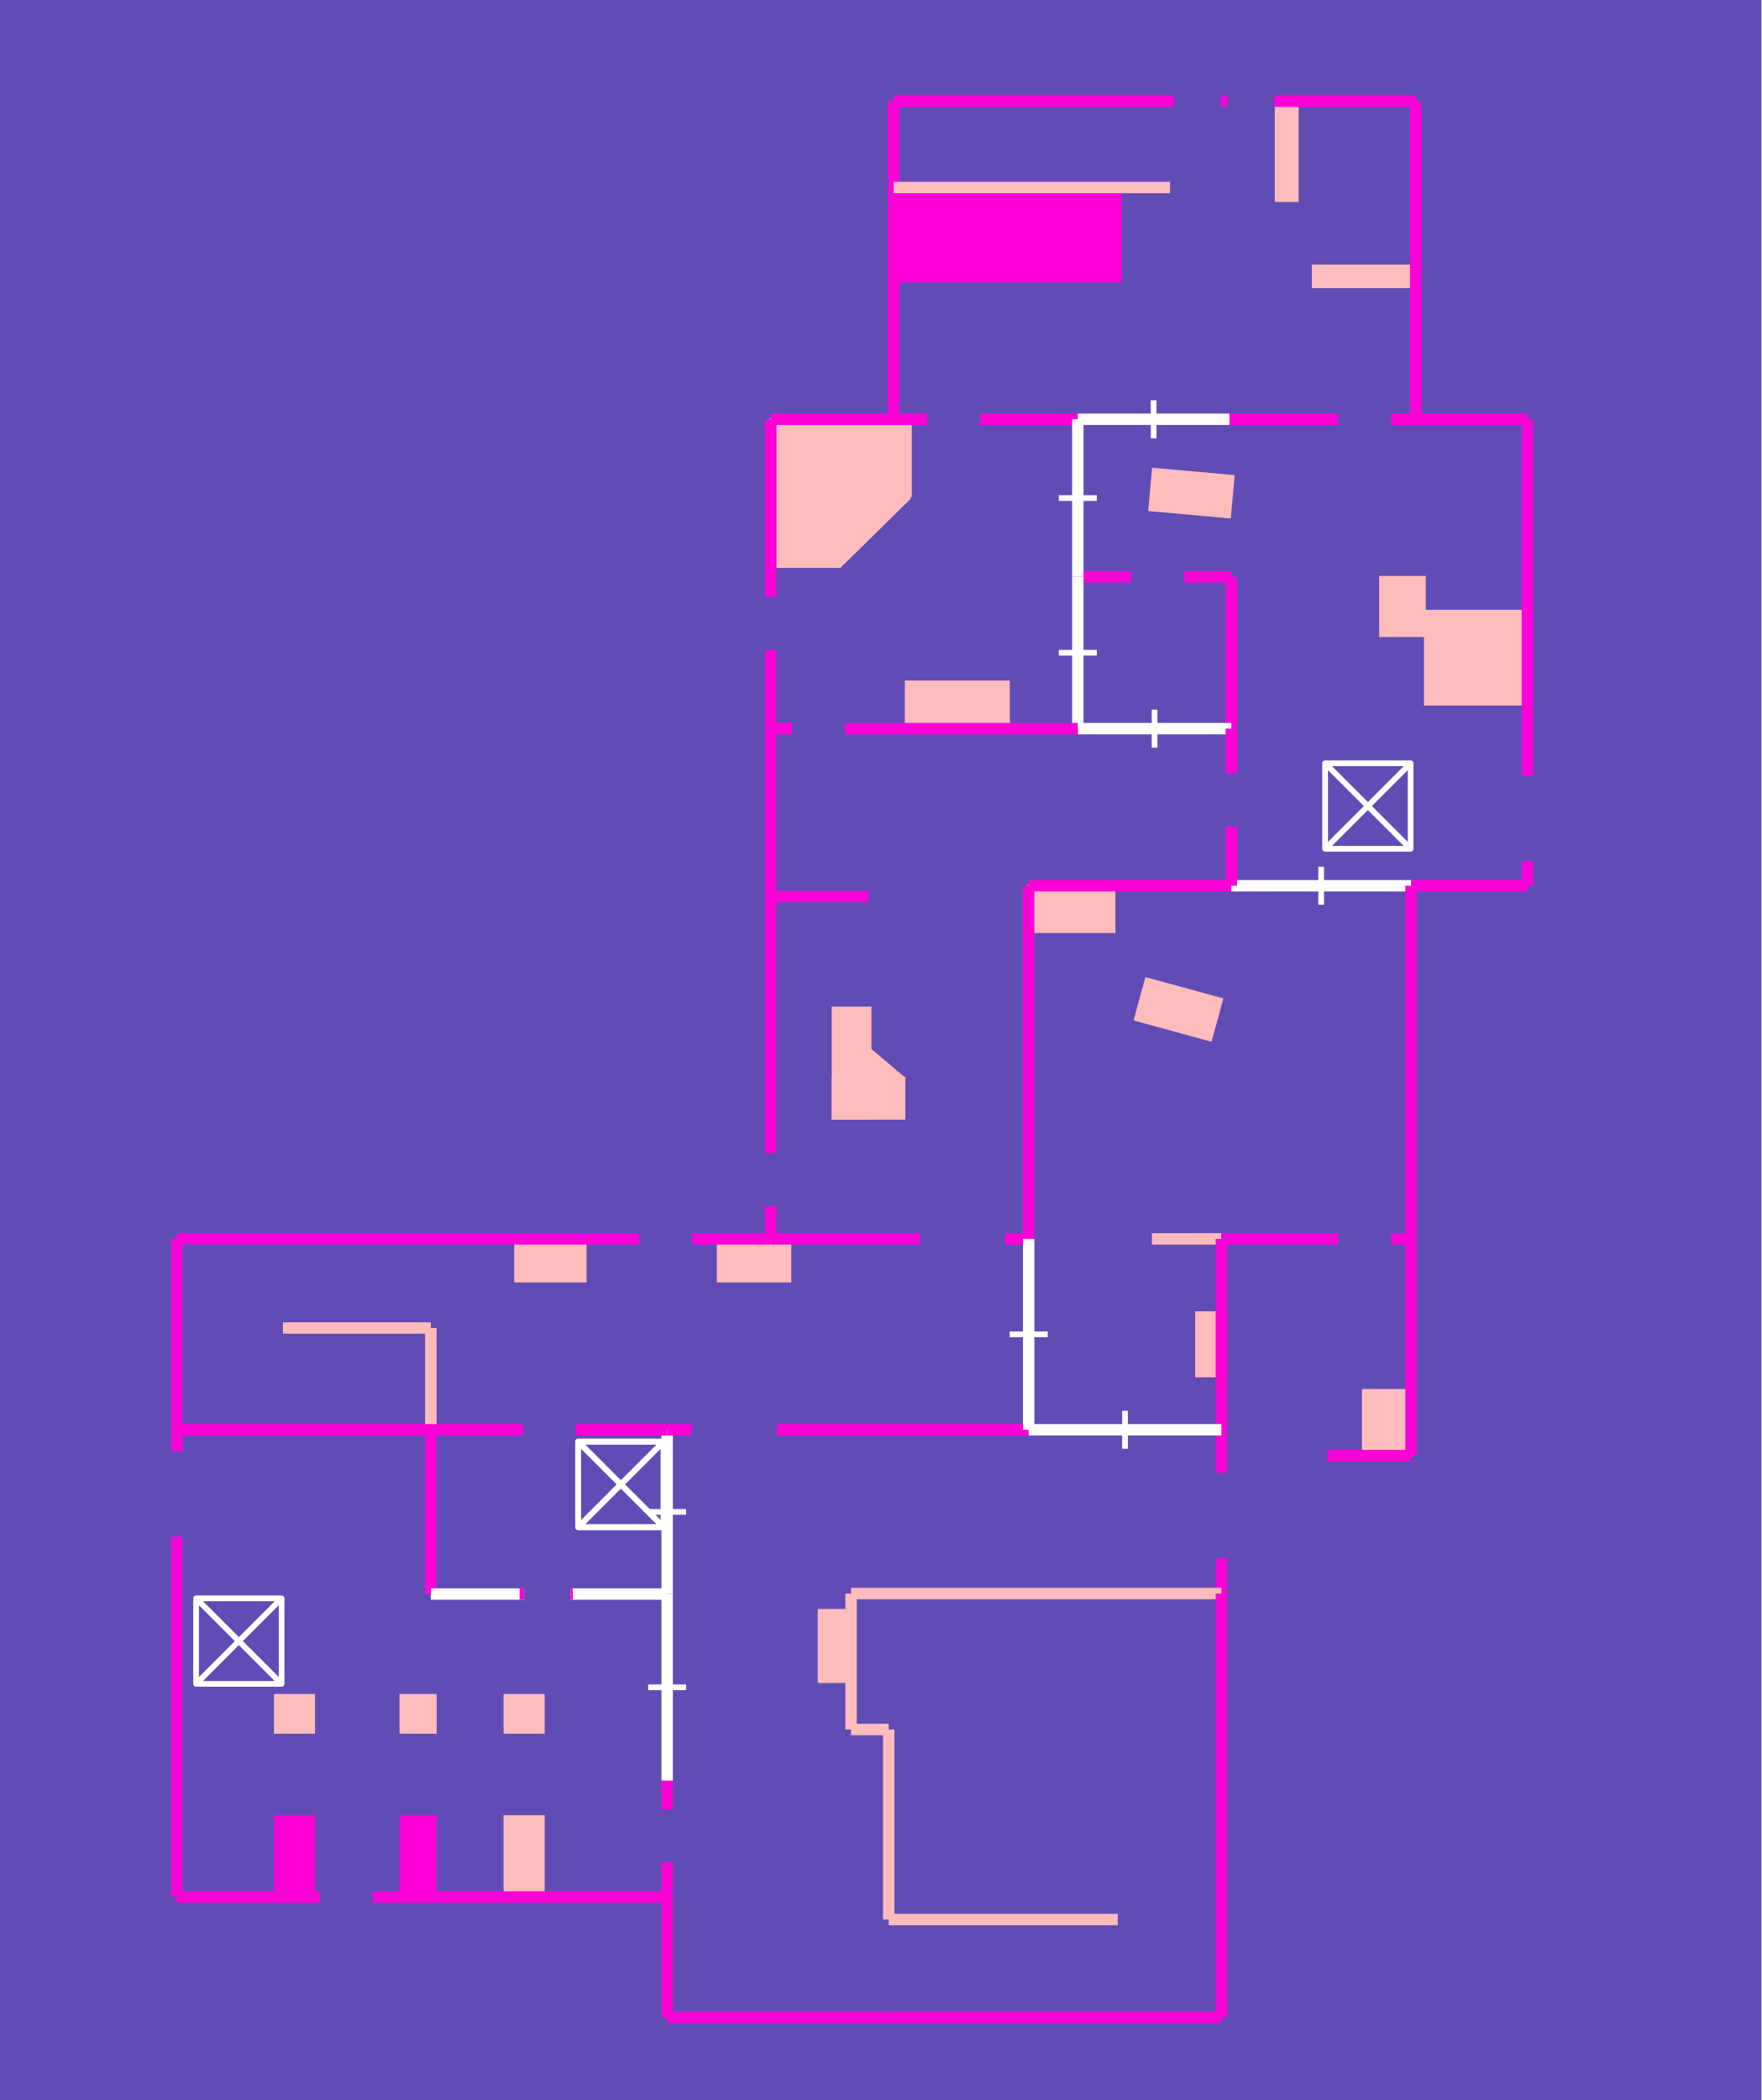
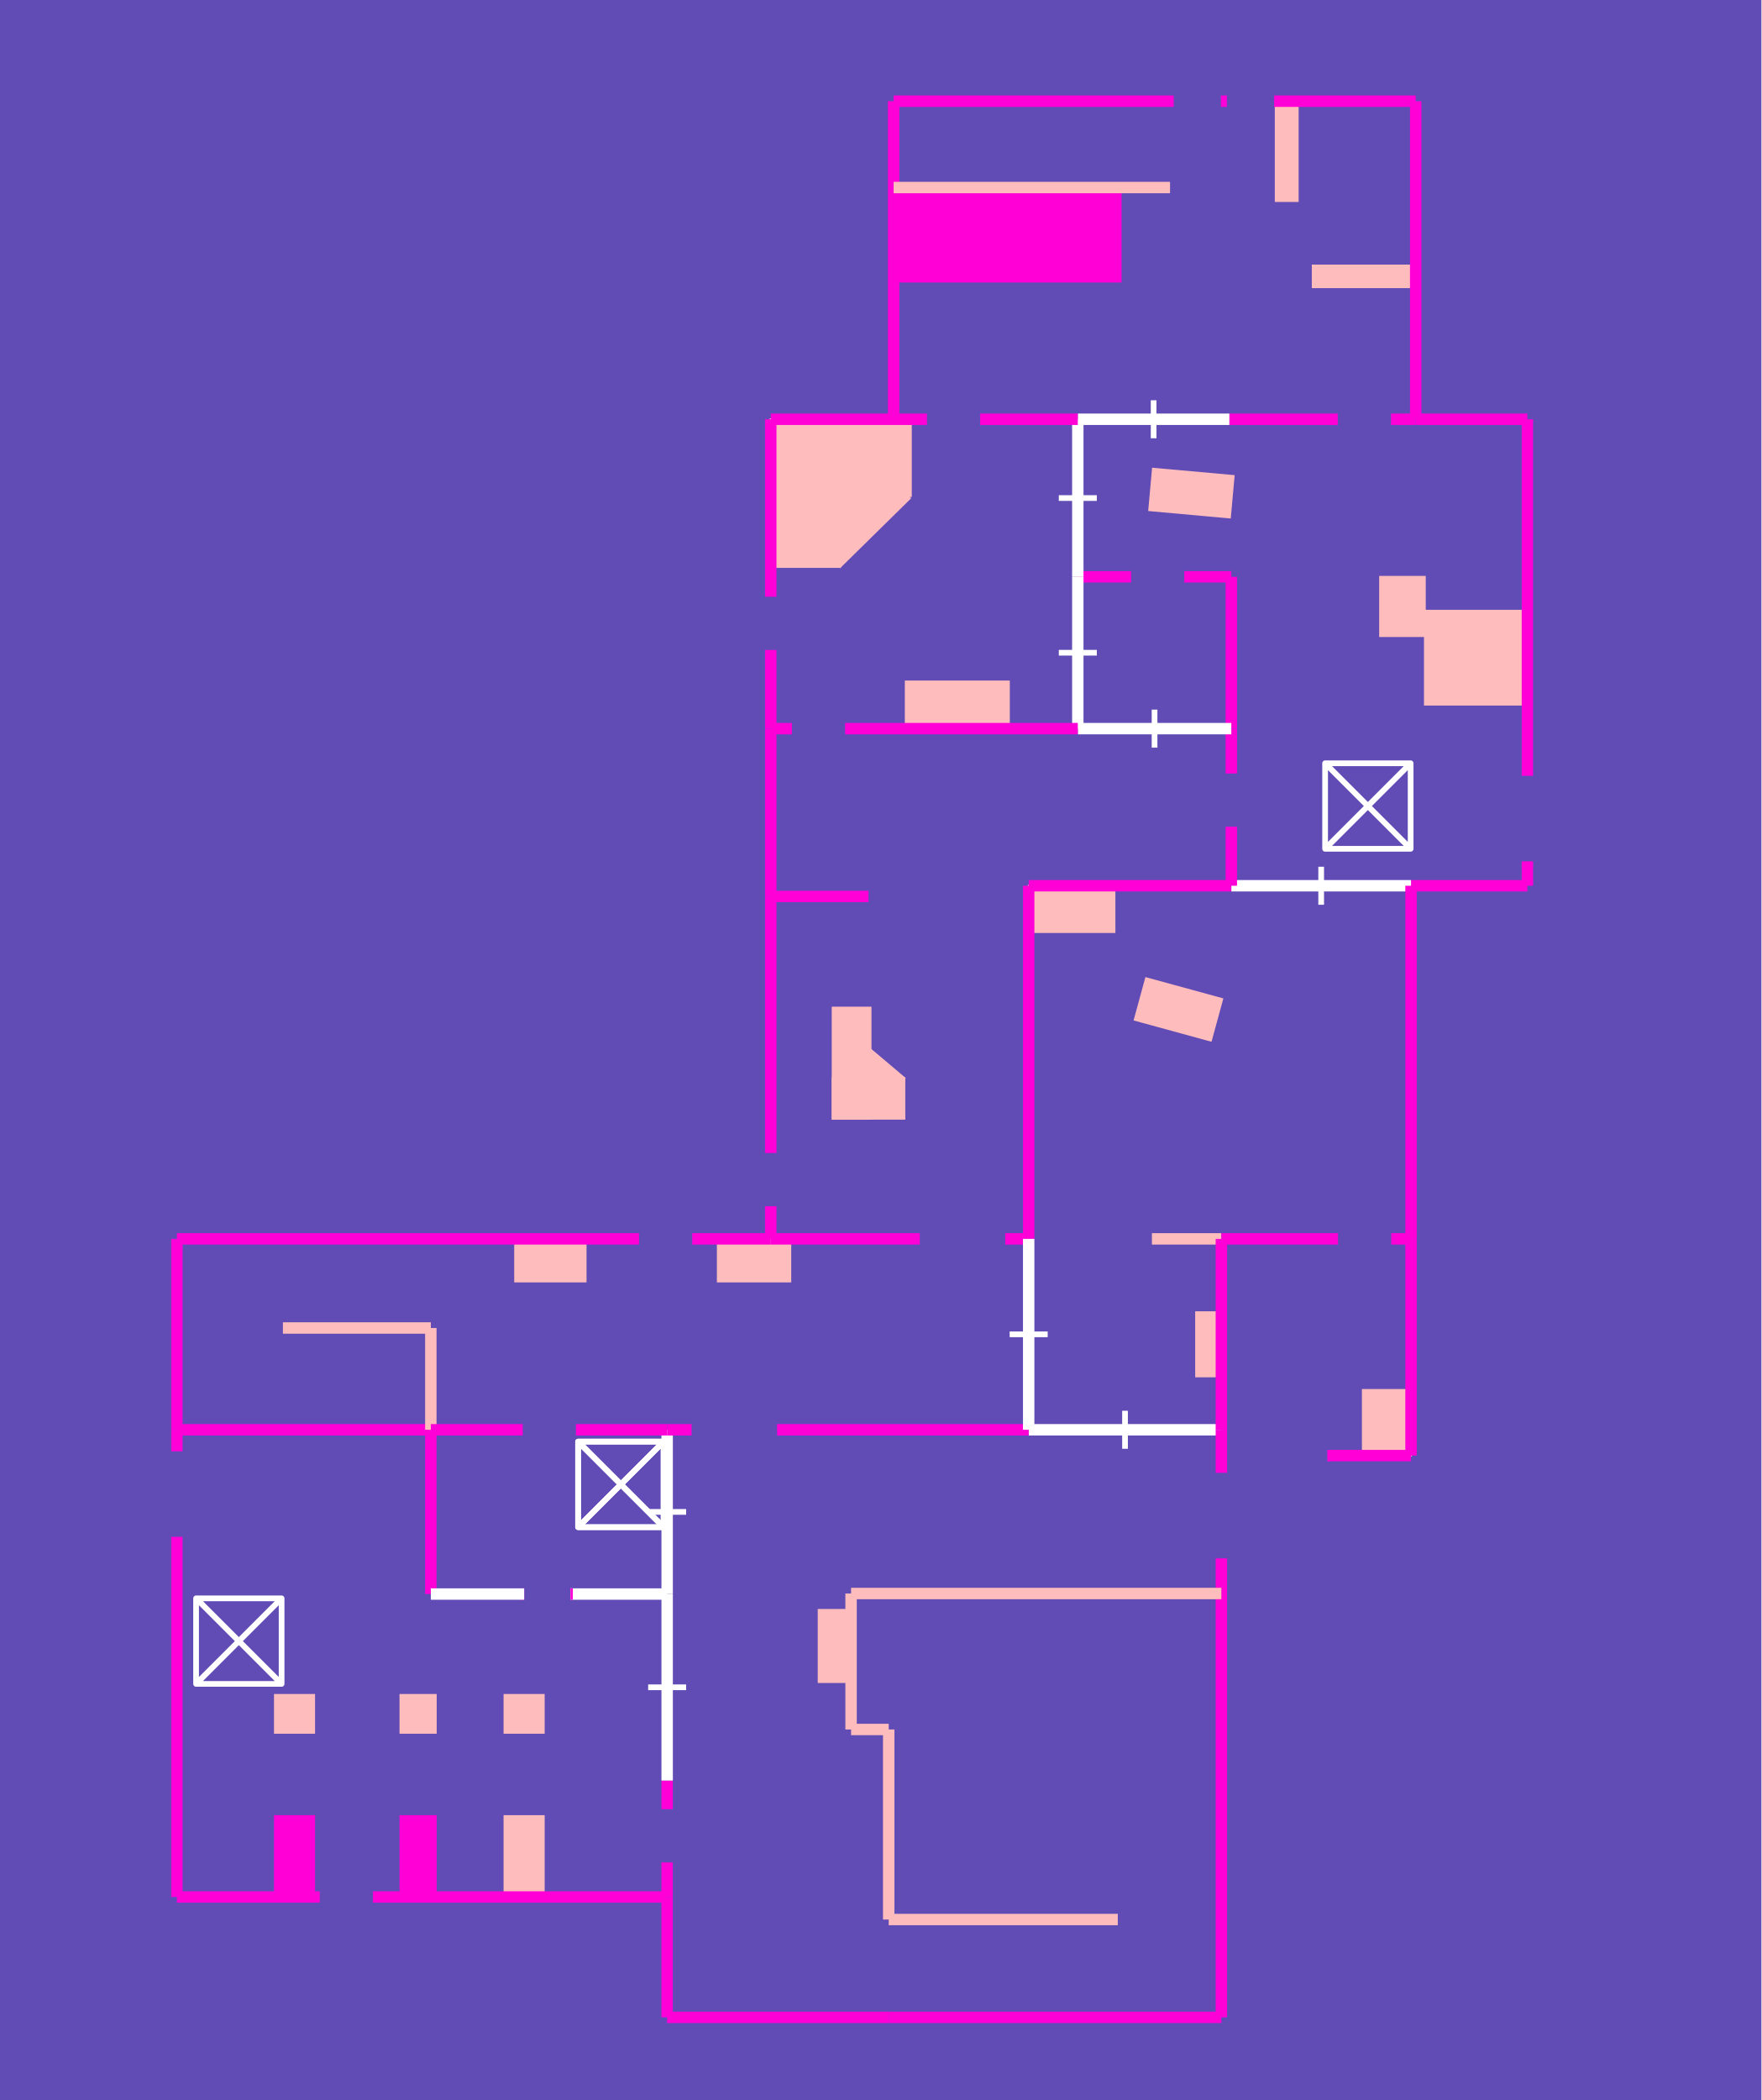
<svg xmlns="http://www.w3.org/2000/svg" viewBox="-335 -450 755 900">
  <rect fill="#614CB6" height="900" width="755" x="-335" y="-450" />
+   <path d="M145.372,329.293 L48.053,329.293 L48.053,369.626 L145.372,369.626 z" fill="#FF00D7" stroke="#FF00D7" stroke-width="0.75" transform="scale(1, -1)" />
+   <path d="M319.717,188.285 L275.768,188.285 L275.768,147.994 L319.717,147.994 z" fill="#FFBCBC" stroke="#FFBCBC" stroke-width="0.75" transform="scale(1, -1)" />
+   <path d="M227.68,336.23 L271.832,336.23 L271.832,326.887 L227.68,326.887 z" fill="#FFBCBC" stroke="#FFBCBC" stroke-width="0.75" transform="scale(1, -1)" />
+   <path d="M-200.331,-292.652 L-217.177,-292.652 L-217.177,-276.373 L-200.331,-276.373 z" fill="#FFBCBC" stroke="#FFBCBC" stroke-width="0.75" transform="scale(1, -1)" />
+   <path d="M-200.331,-362.997 L-217.177,-362.997 L-217.177,-328.307 L-200.331,-328.307 z" fill="#FF00D7" stroke="#FF00D7" stroke-width="0.75" transform="scale(1, -1)" />
+   <path d="M-83.955,-80.951 L-114.204,-80.951 L-114.204,-99.228 L-83.955,-99.228 z" fill="#FFBCBC" stroke="#FFBCBC" stroke-width="0.75" transform="scale(1, -1)" />
+   <path d="M52.687,-12.031 L21.889,-12.031 L21.889,-29.474 L52.687,-29.474 z" fill="#FFBCBC" stroke="#FFBCBC" stroke-width="0.75" transform="scale(1, -1)" />
+   <path d="M-148.188,-292.652 L-163.375,-292.652 L-163.375,-276.373 L-148.188,-276.373 z" fill="#FFBCBC" stroke="#FFBCBC" stroke-width="0.75" transform="scale(1, -1)" />
+   <path d="M156.249,30.791 L188.939,21.843 L184.05,3.985 L151.361,12.933 z" fill="#FFBCBC" stroke="#FFBCBC" stroke-width="0.75" transform="scale(1, -1)" />
+   <path d="M-4.608,270.313 L25.088,270.313 L25.088,207.001 L-4.608,207.001 z" fill="#FFBCBC" stroke="#FFBCBC" stroke-width="0.75" transform="scale(1, -1)" />
+   <path d="M-118.774,-328.307 L-101.903,-328.307 L-101.903,-362.997 L-118.774,-362.997 z" fill="#FFBCBC" stroke="#FFBCBC" stroke-width="0.75" transform="scale(1, -1)" />
+   <path d="M211.818,406.63 L221.282,406.63 L221.282,363.824 L211.818,363.824 z" fill="#FFBCBC" stroke="#FFBCBC" stroke-width="0.75" transform="scale(1, -1)" />
+   <path d="M159.186,249.153 L193.831,246.027 L192.223,228.201 L157.577,231.327 z" fill="#FFBCBC" stroke="#FFBCBC" stroke-width="0.75" transform="scale(1, -1)" />
+   <path d="M275.768,177.369 L256.561,177.369 L256.561,202.802 L275.768,202.802 z" fill="#FFBCBC" stroke="#FFBCBC" stroke-width="0.75" transform="scale(1, -1)" />
+   <path d="M142.735,50.524 L105.942,50.524 L105.942,70.392 L142.735,70.392 z" fill="#FFBCBC" stroke="#FFBCBC" stroke-width="0.75" transform="scale(1, -1)" />
+   <path d="M249.165,-145.677 L269.837,-145.677 L269.837,-173.829 L249.165,-173.829 z" fill="#FFBCBC" stroke="#FFBCBC" stroke-width="0.75" transform="scale(1, -1)" />
+   <path d="M-163.375,-328.307 L-148.188,-328.307 L-148.188,-362.997 L-163.375,-362.997 z" fill="#FF00D7" stroke="#FF00D7" stroke-width="0.75" transform="scale(1, -1)" />
+   <path d="M55.455,237.367 L-4.608,237.367 L-4.608,270.313 L55.455,270.313 z" fill="#FFBCBC" stroke="#FFBCBC" stroke-width="0.75" transform="scale(1, -1)" />
  <path d="M-101.903,-292.652 L-118.774,-292.652 L-118.774,-276.373 L-101.903,-276.373 z" fill="#FFBCBC" stroke="#FFBCBC" stroke-width="0.75" transform="scale(1, -1)" />
-   <path d="M52.687,-12.031 L21.889,-12.031 L21.889,-29.474 L52.687,-29.474 z" fill="#FFBCBC" stroke="#FFBCBC" stroke-width="0.75" transform="scale(1, -1)" />
-   <path d="M-163.375,-328.307 L-148.188,-328.307 L-148.188,-362.997 L-163.375,-362.997 z" fill="#FF00D7" stroke="#FF00D7" stroke-width="0.75" transform="scale(1, -1)" />
-   <path d="M227.68,336.23 L271.832,336.23 L271.832,326.887 L227.68,326.887 z" fill="#FFBCBC" stroke="#FFBCBC" stroke-width="0.75" transform="scale(1, -1)" />
+   <path d="M3.788,-80.951 L-27.33,-80.951 L-27.33,-99.228 L3.788,-99.228 z" fill="#FFBCBC" stroke="#FFBCBC" stroke-width="0.75" transform="scale(1, -1)" />
+   <path d="M177.689,-139.895 L188.536,-139.895 L188.536,-112.365 L177.689,-112.365 z" fill="#FFBCBC" stroke="#FFBCBC" stroke-width="0.75" transform="scale(1, -1)" />
+   <path d="M39.469,252.287 L55.036,236.461 L25.088,207.001 L9.52,222.827 z" fill="#FFBCBC" stroke="#FFBCBC" stroke-width="0.75" transform="scale(1, -1)" />
+   <path d="M29.703,-10.3 L38.423,0.021 L52.687,-12.031 L43.967,-22.352 z" fill="#FFBCBC" stroke="#FFBCBC" stroke-width="0.75" transform="scale(1, -1)" />
+   <path d="M97.474,137.73 L53.231,137.73 L53.231,157.958 L97.474,157.958 z" fill="#FFBCBC" stroke="#FFBCBC" stroke-width="0.75" transform="scale(1, -1)" />
+   <path d="M21.889,-29.474 L38.179,-29.474 L38.179,18.19 L21.889,18.19 z" fill="#FFBCBC" stroke="#FFBCBC" stroke-width="0.75" transform="scale(1, -1)" />
  <path d="M29.812,-239.937 L15.897,-239.937 L15.897,-270.907 L29.812,-270.907 z" fill="#FFBCBC" stroke="#FFBCBC" stroke-width="0.75" transform="scale(1, -1)" />
-   <path d="M97.474,137.73 L53.231,137.73 L53.231,157.958 L97.474,157.958 z" fill="#FFBCBC" stroke="#FFBCBC" stroke-width="0.75" transform="scale(1, -1)" />
-   <path d="M-4.608,270.313 L25.088,270.313 L25.088,207.001 L-4.608,207.001 z" fill="#FFBCBC" stroke="#FFBCBC" stroke-width="0.75" transform="scale(1, -1)" />
-   <path d="M3.788,-80.951 L-27.33,-80.951 L-27.33,-99.228 L3.788,-99.228 z" fill="#FFBCBC" stroke="#FFBCBC" stroke-width="0.75" transform="scale(1, -1)" />
-   <path d="M159.186,249.153 L193.831,246.027 L192.223,228.201 L157.577,231.327 z" fill="#FFBCBC" stroke="#FFBCBC" stroke-width="0.75" transform="scale(1, -1)" />
-   <path d="M211.818,406.63 L221.282,406.63 L221.282,363.824 L211.818,363.824 z" fill="#FFBCBC" stroke="#FFBCBC" stroke-width="0.75" transform="scale(1, -1)" />
-   <path d="M275.768,177.369 L256.561,177.369 L256.561,202.802 L275.768,202.802 z" fill="#FFBCBC" stroke="#FFBCBC" stroke-width="0.75" transform="scale(1, -1)" />
-   <path d="M319.717,188.285 L275.768,188.285 L275.768,147.994 L319.717,147.994 z" fill="#FFBCBC" stroke="#FFBCBC" stroke-width="0.75" transform="scale(1, -1)" />
-   <path d="M-200.331,-292.652 L-217.177,-292.652 L-217.177,-276.373 L-200.331,-276.373 z" fill="#FFBCBC" stroke="#FFBCBC" stroke-width="0.75" transform="scale(1, -1)" />
-   <path d="M21.889,-29.474 L38.179,-29.474 L38.179,18.19 L21.889,18.19 z" fill="#FFBCBC" stroke="#FFBCBC" stroke-width="0.75" transform="scale(1, -1)" />
-   <path d="M55.455,237.367 L-4.608,237.367 L-4.608,270.313 L55.455,270.313 z" fill="#FFBCBC" stroke="#FFBCBC" stroke-width="0.75" transform="scale(1, -1)" />
-   <path d="M-83.955,-80.951 L-114.204,-80.951 L-114.204,-99.228 L-83.955,-99.228 z" fill="#FFBCBC" stroke="#FFBCBC" stroke-width="0.75" transform="scale(1, -1)" />
-   <path d="M29.703,-10.3 L38.423,0.021 L52.687,-12.031 L43.967,-22.352 z" fill="#FFBCBC" stroke="#FFBCBC" stroke-width="0.75" transform="scale(1, -1)" />
-   <path d="M-148.188,-292.652 L-163.375,-292.652 L-163.375,-276.373 L-148.188,-276.373 z" fill="#FFBCBC" stroke="#FFBCBC" stroke-width="0.75" transform="scale(1, -1)" />
-   <path d="M-200.331,-362.997 L-217.177,-362.997 L-217.177,-328.307 L-200.331,-328.307 z" fill="#FF00D7" stroke="#FF00D7" stroke-width="0.75" transform="scale(1, -1)" />
-   <path d="M249.165,-145.677 L269.837,-145.677 L269.837,-173.829 L249.165,-173.829 z" fill="#FFBCBC" stroke="#FFBCBC" stroke-width="0.75" transform="scale(1, -1)" />
-   <path d="M142.735,50.524 L105.942,50.524 L105.942,70.392 L142.735,70.392 z" fill="#FFBCBC" stroke="#FFBCBC" stroke-width="0.75" transform="scale(1, -1)" />
-   <path d="M177.689,-139.895 L188.536,-139.895 L188.536,-112.365 L177.689,-112.365 z" fill="#FFBCBC" stroke="#FFBCBC" stroke-width="0.75" transform="scale(1, -1)" />
-   <path d="M145.372,329.293 L48.053,329.293 L48.053,369.626 L145.372,369.626 z" fill="#FF00D7" stroke="#FF00D7" stroke-width="0.75" transform="scale(1, -1)" />
-   <path d="M39.469,252.287 L55.036,236.461 L25.088,207.001 L9.52,222.827 z" fill="#FFBCBC" stroke="#FFBCBC" stroke-width="0.75" transform="scale(1, -1)" />
-   <path d="M156.249,30.791 L188.939,21.843 L184.05,3.985 L151.361,12.933 z" fill="#FFBCBC" stroke="#FFBCBC" stroke-width="0.75" transform="scale(1, -1)" />
-   <path d="M-118.774,-328.307 L-101.903,-328.307 L-101.903,-362.997 L-118.774,-362.997 z" fill="#FFBCBC" stroke="#FFBCBC" stroke-width="0.75" transform="scale(1, -1)" />
+   <path d="M-87.201,-204.499 L-50.541,-167.839 L-87.201,-167.839 L-50.541,-204.499 L-87.201,-204.499 L-87.201,-167.839 L-50.541,-167.839 L-50.541,-204.499 z" fill="none" stroke="#FFFFFF" stroke-linejoin="round" stroke-width="2.444" transform="scale(1, -1)" />
+   <path d="M233.007,86.23 L269.667,122.889 L233.007,122.889 L269.667,86.23 L233.007,86.23 L233.007,122.889 L269.667,122.889 L269.667,86.23 z" fill="none" stroke="#FFFFFF" stroke-linejoin="round" stroke-width="2.444" transform="scale(1, -1)" />
  <path d="M-87.201,-204.499 L-50.541,-167.839 L-87.201,-167.839 L-50.541,-204.499 L-87.201,-204.499 L-87.201,-167.839 L-50.541,-167.839 L-50.541,-204.499 z" fill="none" stroke="#FFFFFF" stroke-linejoin="round" stroke-width="2.444" transform="scale(1, -1)" />
  <path d="M-250.948,-271.666 L-214.288,-235.006 L-250.948,-235.006 L-214.288,-271.666 L-250.948,-271.666 L-250.948,-235.006 L-214.288,-235.006 L-214.288,-271.666 z" fill="none" stroke="#FFFFFF" stroke-linejoin="round" stroke-width="2.444" transform="scale(1, -1)" />
-   <path d="M-87.201,-204.499 L-50.541,-167.839 L-87.201,-167.839 L-50.541,-204.499 L-87.201,-204.499 L-87.201,-167.839 L-50.541,-167.839 L-50.541,-204.499 z" fill="none" stroke="#FFFFFF" stroke-linejoin="round" stroke-width="2.444" transform="scale(1, -1)" />
-   <path d="M233.007,86.23 L269.667,122.889 L233.007,122.889 L269.667,86.23 L233.007,86.23 L233.007,122.889 L269.667,122.889 L269.667,86.23 z" fill="none" stroke="#FFFFFF" stroke-linejoin="round" stroke-width="2.444" transform="scale(1, -1)" />
+   <path d="M-4.608,137.73 L-4.608,65.805 z" fill="none" stroke="#FF00D7" stroke-width="4.888" transform="scale(1, -1)" />
+   <path d="M-259.174,-162.76 L-150.326,-162.76 z" fill="none" stroke="#FF00D7" stroke-width="4.888" transform="scale(1, -1)" />
+   <path d="M-49.024,-313.086 L-49.03,-325.37 z" fill="none" stroke="#FF00D7" stroke-width="4.888" transform="scale(1, -1)" />
+   <path d="M-49.041,-348.181 L-49.048,-362.997 z" fill="none" stroke="#FF00D7" stroke-width="4.888" transform="scale(1, -1)" />
+   <path d="M45.949,-414.583 L188.536,-414.583 z" fill="none" stroke="#FF00D7" stroke-width="4.888" transform="scale(1, -1)" />
+   <path d="M-49.048,-414.583 L45.949,-414.583 z" fill="none" stroke="#FF00D7" stroke-width="4.888" transform="scale(1, -1)" />
+   <path d="M192.801,202.786 L192.801,137.73 z" fill="none" stroke="#FF00D7" stroke-width="4.888" transform="scale(1, -1)" />
+   <path d="M319.717,70.392 L269.837,70.392 z" fill="none" stroke="#FF00D7" stroke-width="4.888" transform="scale(1, -1)" />
+   <path d="M269.837,70.392 L192.801,70.392 z" fill="none" stroke="#FFFFFF" stroke-width="4.888" transform="scale(1, -1)" />
+   <path d="M231.319,78.539 L231.319,62.246 z" fill="none" stroke="#FFFFFF" stroke-width="2.444" transform="scale(1, -1)" />
+   <path d="M-49.024,-233.16 L-49.024,-162.76 z" fill="none" stroke="#FFFFFF" stroke-width="4.888" transform="scale(1, -1)" />
+   <path d="M-40.877,-197.96 L-57.17,-197.96 z" fill="none" stroke="#FFFFFF" stroke-width="2.444" transform="scale(1, -1)" />
+   <path d="M-4.608,-80.951 L-38.278,-80.951 z" fill="none" stroke="#FF00D7" stroke-width="4.888" transform="scale(1, -1)" />
+   <path d="M-61.089,-80.951 L-259.174,-80.951 z" fill="none" stroke="#FF00D7" stroke-width="4.888" transform="scale(1, -1)" />
+   <path d="M271.832,406.63 L271.832,270.313 z" fill="none" stroke="#FF00D7" stroke-width="4.888" transform="scale(1, -1)" />
+   <path d="M127.003,270.313 L192.001,270.313 z" fill="none" stroke="#FFFFFF" stroke-width="4.888" transform="scale(1, -1)" />
+   <path d="M159.502,262.167 L159.502,278.46 z" fill="none" stroke="#FFFFFF" stroke-width="2.444" transform="scale(1, -1)" />
+   <path d="M158.766,-80.951 L188.536,-80.951 z" fill="none" stroke="#FFBCBC" stroke-width="4.888" transform="scale(1, -1)" />
+   <path d="M45.949,-372.654 L45.949,-291.206 z" fill="none" stroke="#FFBCBC" stroke-width="4.888" transform="scale(1, -1)" />
+   <path d="M48.053,270.313 L48.053,406.63 z" fill="none" stroke="#FF00D7" stroke-width="4.888" transform="scale(1, -1)" />
+   <path d="M192.801,202.786 L172.653,202.786 z" fill="none" stroke="#FF00D7" stroke-width="4.888" transform="scale(1, -1)" />
+   <path d="M149.843,202.786 L127.003,202.786 z" fill="none" stroke="#FF00D7" stroke-width="4.888" transform="scale(1, -1)" />
+   <path d="M105.942,-162.76 L188.536,-162.76 z" fill="none" stroke="#FFFFFF" stroke-width="4.888" transform="scale(1, -1)" />
+   <path d="M147.239,-170.906 L147.239,-154.613 z" fill="none" stroke="#FFFFFF" stroke-width="2.444" transform="scale(1, -1)" />
+   <path d="M105.942,70.392 L192.801,70.392 z" fill="none" stroke="#FF00D7" stroke-width="4.888" transform="scale(1, -1)" />
+   <path d="M269.837,-173.829 L233.954,-173.829 z" fill="none" stroke="#FF00D7" stroke-width="4.888" transform="scale(1, -1)" />
+   <path d="M37.286,65.805 L-4.608,65.805 z" fill="none" stroke="#FF00D7" stroke-width="4.888" transform="scale(1, -1)" />
+   <path d="M-213.728,-119.145 L-150.326,-119.145 z" fill="none" stroke="#FFBCBC" stroke-width="4.888" transform="scale(1, -1)" />
+   <path d="M-90.477,-233.16 L-49.024,-233.16 z" fill="none" stroke="#FFFFFF" stroke-width="4.888" transform="scale(1, -1)" />
+   <path d="M192.001,270.313 L238.437,270.313 z" fill="none" stroke="#FF00D7" stroke-width="4.888" transform="scale(1, -1)" />
+   <path d="M261.247,270.313 L271.832,270.313 z" fill="none" stroke="#FF00D7" stroke-width="4.888" transform="scale(1, -1)" />
+   <path d="M105.942,-80.951 L105.942,70.392 z" fill="none" stroke="#FF00D7" stroke-width="4.888" transform="scale(1, -1)" />
+   <path d="M-4.608,65.805 L-4.608,-44.142 z" fill="none" stroke="#FF00D7" stroke-width="4.888" transform="scale(1, -1)" />
+   <path d="M-4.608,-66.952 L-4.608,-80.951 z" fill="none" stroke="#FF00D7" stroke-width="4.888" transform="scale(1, -1)" />
+   <path d="M188.536,-80.951 L188.536,-162.76 z" fill="none" stroke="#FF00D7" stroke-width="4.888" transform="scale(1, -1)" />
+   <path d="M-150.326,-162.76 L-150.326,-233.16 z" fill="none" stroke="#FF00D7" stroke-width="4.888" transform="scale(1, -1)" />
+   <path d="M-150.326,-119.145 L-150.326,-162.76 z" fill="none" stroke="#FFBCBC" stroke-width="4.888" transform="scale(1, -1)" />
+   <path d="M-110.309,-233.16 L-112.262,-233.16 z" fill="none" stroke="#FF00D7" stroke-width="4.888" transform="scale(1, -1)" />
+   <path d="M-89.452,-233.16 L-90.477,-233.16 z" fill="none" stroke="#FF00D7" stroke-width="4.888" transform="scale(1, -1)" />
+   <path d="M-259.174,-80.951 L-259.174,-162.76 z" fill="none" stroke="#FF00D7" stroke-width="4.888" transform="scale(1, -1)" />
+   <path d="M-4.608,-80.951 L59.253,-80.951 z" fill="none" stroke="#FF00D7" stroke-width="4.888" transform="scale(1, -1)" />
+   <path d="M95.913,-80.951 L105.942,-80.951 z" fill="none" stroke="#FF00D7" stroke-width="4.888" transform="scale(1, -1)" />
+   <path d="M319.717,270.313 L319.717,117.5 z" fill="none" stroke="#FF00D7" stroke-width="4.888" transform="scale(1, -1)" />
+   <path d="M319.717,80.841 L319.717,70.392 z" fill="none" stroke="#FF00D7" stroke-width="4.888" transform="scale(1, -1)" />
+   <path d="M127.003,202.786 L127.003,270.313 z" fill="none" stroke="#FFFFFF" stroke-width="4.888" transform="scale(1, -1)" />
+   <path d="M135.15,236.549 L118.856,236.549 z" fill="none" stroke="#FFFFFF" stroke-width="2.444" transform="scale(1, -1)" />
+   <path d="M29.812,-291.206 L45.949,-291.206 z" fill="none" stroke="#FFBCBC" stroke-width="4.888" transform="scale(1, -1)" />
+   <path d="M-49.048,-362.997 L-49.048,-414.583 z" fill="none" stroke="#FF00D7" stroke-width="4.888" transform="scale(1, -1)" />
+   <path d="M-4.608,270.313 L62.335,270.313 z" fill="none" stroke="#FF00D7" stroke-width="4.888" transform="scale(1, -1)" />
+   <path d="M85.146,270.313 L127.003,270.313 z" fill="none" stroke="#FF00D7" stroke-width="4.888" transform="scale(1, -1)" />
+   <path d="M127.003,137.73 L127.003,202.786 z" fill="none" stroke="#FFFFFF" stroke-width="4.888" transform="scale(1, -1)" />
+   <path d="M135.15,170.258 L118.856,170.258 z" fill="none" stroke="#FFFFFF" stroke-width="2.444" transform="scale(1, -1)" />
  <path d="M48.053,406.63 L168.098,406.63 z" fill="none" stroke="#FF00D7" stroke-width="4.888" transform="scale(1, -1)" />
  <path d="M190.908,406.63 L188.338,406.63 z" fill="none" stroke="#FF00D7" stroke-width="4.888" transform="scale(1, -1)" />
  <path d="M211.149,406.63 L271.832,406.63 z" fill="none" stroke="#FF00D7" stroke-width="4.888" transform="scale(1, -1)" />
-   <path d="M158.766,-80.951 L188.536,-80.951 z" fill="none" stroke="#FFBCBC" stroke-width="4.888" transform="scale(1, -1)" />
-   <path d="M-49.024,-233.16 L-49.024,-162.76 z" fill="none" stroke="#FFFFFF" stroke-width="4.888" transform="scale(1, -1)" />
-   <path d="M-40.877,-197.96 L-57.17,-197.96 z" fill="none" stroke="#FFFFFF" stroke-width="2.444" transform="scale(1, -1)" />
-   <path d="M105.942,-80.951 L105.942,70.392 z" fill="none" stroke="#FF00D7" stroke-width="4.888" transform="scale(1, -1)" />
-   <path d="M-90.477,-233.16 L-49.024,-233.16 z" fill="none" stroke="#FFFFFF" stroke-width="4.888" transform="scale(1, -1)" />
-   <path d="M45.949,-372.654 L45.949,-291.206 z" fill="none" stroke="#FFBCBC" stroke-width="4.888" transform="scale(1, -1)" />
+   <path d="M29.812,-232.935 L29.812,-291.206 z" fill="none" stroke="#FFBCBC" stroke-width="4.888" transform="scale(1, -1)" />
+   <path d="M188.536,-80.951 L238.54,-80.951 z" fill="none" stroke="#FF00D7" stroke-width="4.888" transform="scale(1, -1)" />
+   <path d="M261.35,-80.951 L269.837,-80.951 z" fill="none" stroke="#FF00D7" stroke-width="4.888" transform="scale(1, -1)" />
+   <path d="M192.801,70.392 L192.801,95.688 z" fill="none" stroke="#FF00D7" stroke-width="4.888" transform="scale(1, -1)" />
+   <path d="M192.801,118.498 L192.801,137.73 z" fill="none" stroke="#FF00D7" stroke-width="4.888" transform="scale(1, -1)" />
+   <path d="M188.536,-162.76 L188.536,-181.21 z" fill="none" stroke="#FF00D7" stroke-width="4.888" transform="scale(1, -1)" />
+   <path d="M188.536,-217.869 L188.536,-232.935 z" fill="none" stroke="#FF00D7" stroke-width="4.888" transform="scale(1, -1)" />
+   <path d="M-49.024,-162.76 L-38.559,-162.76 z" fill="none" stroke="#FF00D7" stroke-width="4.888" transform="scale(1, -1)" />
+   <path d="M-1.899,-162.76 L105.942,-162.76 z" fill="none" stroke="#FF00D7" stroke-width="4.888" transform="scale(1, -1)" />
+   <path d="M-150.326,-233.16 L-110.309,-233.16 z" fill="none" stroke="#FFFFFF" stroke-width="4.888" transform="scale(1, -1)" />
+   <path d="M269.837,-80.951 L269.837,70.392 z" fill="none" stroke="#FF00D7" stroke-width="4.888" transform="scale(1, -1)" />
+   <path d="M319.717,270.313 L271.832,270.313 z" fill="none" stroke="#FF00D7" stroke-width="4.888" transform="scale(1, -1)" />
+   <path d="M-150.326,-162.76 L-110.936,-162.76 z" fill="none" stroke="#FF00D7" stroke-width="4.888" transform="scale(1, -1)" />
+   <path d="M-88.126,-162.76 L-49.024,-162.76 z" fill="none" stroke="#FF00D7" stroke-width="4.888" transform="scale(1, -1)" />
+   <path d="M188.536,-414.583 L188.536,-232.935 z" fill="none" stroke="#FF00D7" stroke-width="4.888" transform="scale(1, -1)" />
  <path d="M-4.608,270.313 L-4.608,194.257 z" fill="none" stroke="#FF00D7" stroke-width="4.888" transform="scale(1, -1)" />
  <path d="M-4.608,171.447 L-4.608,137.73 z" fill="none" stroke="#FF00D7" stroke-width="4.888" transform="scale(1, -1)" />
-   <path d="M-150.326,-119.145 L-150.326,-162.76 z" fill="none" stroke="#FFBCBC" stroke-width="4.888" transform="scale(1, -1)" />
-   <path d="M192.801,202.786 L192.801,137.73 z" fill="none" stroke="#FF00D7" stroke-width="4.888" transform="scale(1, -1)" />
-   <path d="M-259.174,-162.76 L-150.326,-162.76 z" fill="none" stroke="#FF00D7" stroke-width="4.888" transform="scale(1, -1)" />
-   <path d="M45.949,-414.583 L188.536,-414.583 z" fill="none" stroke="#FF00D7" stroke-width="4.888" transform="scale(1, -1)" />
+   <path d="M48.053,369.626 L166.531,369.626 z" fill="none" stroke="#FFBCBC" stroke-width="4.888" transform="scale(1, -1)" />
+   <path d="M-259.174,-362.997 L-197.941,-362.997 z" fill="none" stroke="#FF00D7" stroke-width="4.888" transform="scale(1, -1)" />
+   <path d="M-175.13,-362.997 L-49.048,-362.997 z" fill="none" stroke="#FF00D7" stroke-width="4.888" transform="scale(1, -1)" />
+   <path d="M29.812,-232.935 L188.536,-232.935 z" fill="none" stroke="#FFBCBC" stroke-width="4.888" transform="scale(1, -1)" />
+   <path d="M-49.024,-313.086 L-49.024,-233.16 z" fill="none" stroke="#FFFFFF" stroke-width="4.888" transform="scale(1, -1)" />
+   <path d="M-40.877,-273.123 L-57.17,-273.123 z" fill="none" stroke="#FFFFFF" stroke-width="2.444" transform="scale(1, -1)" />
+   <path d="M144.14,-372.654 L45.949,-372.654 z" fill="none" stroke="#FFBCBC" stroke-width="4.888" transform="scale(1, -1)" />
+   <path d="M192.801,137.73 L127.003,137.73 z" fill="none" stroke="#FFFFFF" stroke-width="4.888" transform="scale(1, -1)" />
+   <path d="M159.902,145.877 L159.902,129.584 z" fill="none" stroke="#FFFFFF" stroke-width="2.444" transform="scale(1, -1)" />
  <path d="M-259.174,-362.997 L-259.174,-208.634 z" fill="none" stroke="#FF00D7" stroke-width="4.888" transform="scale(1, -1)" />
  <path d="M-259.174,-171.974 L-259.174,-162.76 z" fill="none" stroke="#FF00D7" stroke-width="4.888" transform="scale(1, -1)" />
-   <path d="M-49.024,-313.086 L-49.03,-325.37 z" fill="none" stroke="#FF00D7" stroke-width="4.888" transform="scale(1, -1)" />
-   <path d="M-49.041,-348.181 L-49.048,-362.997 z" fill="none" stroke="#FF00D7" stroke-width="4.888" transform="scale(1, -1)" />
-   <path d="M48.053,270.313 L48.053,406.63 z" fill="none" stroke="#FF00D7" stroke-width="4.888" transform="scale(1, -1)" />
-   <path d="M-150.326,-162.76 L-150.326,-233.16 z" fill="none" stroke="#FF00D7" stroke-width="4.888" transform="scale(1, -1)" />
-   <path d="M-49.048,-414.583 L45.949,-414.583 z" fill="none" stroke="#FF00D7" stroke-width="4.888" transform="scale(1, -1)" />
-   <path d="M269.837,-173.829 L233.954,-173.829 z" fill="none" stroke="#FF00D7" stroke-width="4.888" transform="scale(1, -1)" />
-   <path d="M-49.024,-162.76 L-38.559,-162.76 z" fill="none" stroke="#FF00D7" stroke-width="4.888" transform="scale(1, -1)" />
-   <path d="M-1.899,-162.76 L105.942,-162.76 z" fill="none" stroke="#FF00D7" stroke-width="4.888" transform="scale(1, -1)" />
-   <path d="M192.801,202.786 L172.653,202.786 z" fill="none" stroke="#FF00D7" stroke-width="4.888" transform="scale(1, -1)" />
-   <path d="M149.843,202.786 L127.003,202.786 z" fill="none" stroke="#FF00D7" stroke-width="4.888" transform="scale(1, -1)" />
-   <path d="M-4.608,270.313 L62.335,270.313 z" fill="none" stroke="#FF00D7" stroke-width="4.888" transform="scale(1, -1)" />
-   <path d="M85.146,270.313 L127.003,270.313 z" fill="none" stroke="#FF00D7" stroke-width="4.888" transform="scale(1, -1)" />
-   <path d="M188.536,-80.951 L188.536,-162.76 z" fill="none" stroke="#FF00D7" stroke-width="4.888" transform="scale(1, -1)" />
-   <path d="M-259.174,-80.951 L-259.174,-162.76 z" fill="none" stroke="#FF00D7" stroke-width="4.888" transform="scale(1, -1)" />
-   <path d="M192.001,270.313 L238.437,270.313 z" fill="none" stroke="#FF00D7" stroke-width="4.888" transform="scale(1, -1)" />
-   <path d="M261.247,270.313 L271.832,270.313 z" fill="none" stroke="#FF00D7" stroke-width="4.888" transform="scale(1, -1)" />
-   <path d="M-4.608,-80.951 L59.253,-80.951 z" fill="none" stroke="#FF00D7" stroke-width="4.888" transform="scale(1, -1)" />
-   <path d="M95.913,-80.951 L105.942,-80.951 z" fill="none" stroke="#FF00D7" stroke-width="4.888" transform="scale(1, -1)" />
-   <path d="M188.536,-162.76 L188.536,-181.21 z" fill="none" stroke="#FF00D7" stroke-width="4.888" transform="scale(1, -1)" />
-   <path d="M188.536,-217.869 L188.536,-232.935 z" fill="none" stroke="#FF00D7" stroke-width="4.888" transform="scale(1, -1)" />
-   <path d="M319.717,70.392 L269.837,70.392 z" fill="none" stroke="#FF00D7" stroke-width="4.888" transform="scale(1, -1)" />
-   <path d="M-150.326,-233.16 L-110.309,-233.16 z" fill="none" stroke="#FFFFFF" stroke-width="4.888" transform="scale(1, -1)" />
-   <path d="M-110.309,-233.16 L-112.262,-233.16 z" fill="none" stroke="#FF00D7" stroke-width="4.888" transform="scale(1, -1)" />
-   <path d="M-89.452,-233.16 L-90.477,-233.16 z" fill="none" stroke="#FF00D7" stroke-width="4.888" transform="scale(1, -1)" />
-   <path d="M-259.174,-362.997 L-197.941,-362.997 z" fill="none" stroke="#FF00D7" stroke-width="4.888" transform="scale(1, -1)" />
-   <path d="M-175.13,-362.997 L-49.048,-362.997 z" fill="none" stroke="#FF00D7" stroke-width="4.888" transform="scale(1, -1)" />
-   <path d="M269.837,70.392 L192.801,70.392 z" fill="none" stroke="#FFFFFF" stroke-width="4.888" transform="scale(1, -1)" />
-   <path d="M231.319,78.539 L231.319,62.246 z" fill="none" stroke="#FFFFFF" stroke-width="2.444" transform="scale(1, -1)" />
-   <path d="M127.003,202.786 L127.003,270.313 z" fill="none" stroke="#FFFFFF" stroke-width="4.888" transform="scale(1, -1)" />
-   <path d="M135.15,236.549 L118.856,236.549 z" fill="none" stroke="#FFFFFF" stroke-width="2.444" transform="scale(1, -1)" />
-   <path d="M29.812,-291.206 L45.949,-291.206 z" fill="none" stroke="#FFBCBC" stroke-width="4.888" transform="scale(1, -1)" />
-   <path d="M271.832,406.63 L271.832,270.313 z" fill="none" stroke="#FF00D7" stroke-width="4.888" transform="scale(1, -1)" />
-   <path d="M188.536,-80.951 L238.54,-80.951 z" fill="none" stroke="#FF00D7" stroke-width="4.888" transform="scale(1, -1)" />
-   <path d="M261.35,-80.951 L269.837,-80.951 z" fill="none" stroke="#FF00D7" stroke-width="4.888" transform="scale(1, -1)" />
-   <path d="M192.801,137.73 L127.003,137.73 z" fill="none" stroke="#FFFFFF" stroke-width="4.888" transform="scale(1, -1)" />
-   <path d="M159.902,145.877 L159.902,129.584 z" fill="none" stroke="#FFFFFF" stroke-width="2.444" transform="scale(1, -1)" />
-   <path d="M-49.024,-313.086 L-49.024,-233.16 z" fill="none" stroke="#FFFFFF" stroke-width="4.888" transform="scale(1, -1)" />
-   <path d="M-40.877,-273.123 L-57.17,-273.123 z" fill="none" stroke="#FFFFFF" stroke-width="2.444" transform="scale(1, -1)" />
-   <path d="M127.003,137.73 L127.003,202.786 z" fill="none" stroke="#FFFFFF" stroke-width="4.888" transform="scale(1, -1)" />
-   <path d="M135.15,170.258 L118.856,170.258 z" fill="none" stroke="#FFFFFF" stroke-width="2.444" transform="scale(1, -1)" />
-   <path d="M48.053,369.626 L166.531,369.626 z" fill="none" stroke="#FFBCBC" stroke-width="4.888" transform="scale(1, -1)" />
+   <path d="M269.837,-80.951 L269.837,-173.829 z" fill="none" stroke="#FF00D7" stroke-width="4.888" transform="scale(1, -1)" />
  <path d="M127.003,137.73 L27.261,137.73 z" fill="none" stroke="#FF00D7" stroke-width="4.888" transform="scale(1, -1)" />
  <path d="M4.451,137.73 L-4.608,137.73 z" fill="none" stroke="#FF00D7" stroke-width="4.888" transform="scale(1, -1)" />
-   <path d="M-4.608,137.73 L-4.608,65.805 z" fill="none" stroke="#FF00D7" stroke-width="4.888" transform="scale(1, -1)" />
-   <path d="M192.801,70.392 L192.801,95.688 z" fill="none" stroke="#FF00D7" stroke-width="4.888" transform="scale(1, -1)" />
-   <path d="M192.801,118.498 L192.801,137.73 z" fill="none" stroke="#FF00D7" stroke-width="4.888" transform="scale(1, -1)" />
-   <path d="M37.286,65.805 L-4.608,65.805 z" fill="none" stroke="#FF00D7" stroke-width="4.888" transform="scale(1, -1)" />
-   <path d="M127.003,270.313 L192.001,270.313 z" fill="none" stroke="#FFFFFF" stroke-width="4.888" transform="scale(1, -1)" />
-   <path d="M159.502,262.167 L159.502,278.46 z" fill="none" stroke="#FFFFFF" stroke-width="2.444" transform="scale(1, -1)" />
-   <path d="M319.717,270.313 L319.717,117.5 z" fill="none" stroke="#FF00D7" stroke-width="4.888" transform="scale(1, -1)" />
-   <path d="M319.717,80.841 L319.717,70.392 z" fill="none" stroke="#FF00D7" stroke-width="4.888" transform="scale(1, -1)" />
-   <path d="M-150.326,-162.76 L-110.936,-162.76 z" fill="none" stroke="#FF00D7" stroke-width="4.888" transform="scale(1, -1)" />
-   <path d="M-88.126,-162.76 L-49.024,-162.76 z" fill="none" stroke="#FF00D7" stroke-width="4.888" transform="scale(1, -1)" />
-   <path d="M-4.608,-80.951 L-38.278,-80.951 z" fill="none" stroke="#FF00D7" stroke-width="4.888" transform="scale(1, -1)" />
-   <path d="M-61.089,-80.951 L-259.174,-80.951 z" fill="none" stroke="#FF00D7" stroke-width="4.888" transform="scale(1, -1)" />
-   <path d="M29.812,-232.935 L188.536,-232.935 z" fill="none" stroke="#FFBCBC" stroke-width="4.888" transform="scale(1, -1)" />
-   <path d="M-213.728,-119.145 L-150.326,-119.145 z" fill="none" stroke="#FFBCBC" stroke-width="4.888" transform="scale(1, -1)" />
-   <path d="M319.717,270.313 L271.832,270.313 z" fill="none" stroke="#FF00D7" stroke-width="4.888" transform="scale(1, -1)" />
-   <path d="M188.536,-414.583 L188.536,-232.935 z" fill="none" stroke="#FF00D7" stroke-width="4.888" transform="scale(1, -1)" />
-   <path d="M-4.608,65.805 L-4.608,-44.142 z" fill="none" stroke="#FF00D7" stroke-width="4.888" transform="scale(1, -1)" />
-   <path d="M-4.608,-66.952 L-4.608,-80.951 z" fill="none" stroke="#FF00D7" stroke-width="4.888" transform="scale(1, -1)" />
-   <path d="M269.837,-80.951 L269.837,70.392 z" fill="none" stroke="#FF00D7" stroke-width="4.888" transform="scale(1, -1)" />
-   <path d="M105.942,70.392 L192.801,70.392 z" fill="none" stroke="#FF00D7" stroke-width="4.888" transform="scale(1, -1)" />
-   <path d="M-49.048,-362.997 L-49.048,-414.583 z" fill="none" stroke="#FF00D7" stroke-width="4.888" transform="scale(1, -1)" />
-   <path d="M269.837,-80.951 L269.837,-173.829 z" fill="none" stroke="#FF00D7" stroke-width="4.888" transform="scale(1, -1)" />
-   <path d="M105.942,-162.76 L188.536,-162.76 z" fill="none" stroke="#FFFFFF" stroke-width="4.888" transform="scale(1, -1)" />
-   <path d="M147.239,-170.906 L147.239,-154.613 z" fill="none" stroke="#FFFFFF" stroke-width="2.444" transform="scale(1, -1)" />
-   <path d="M29.812,-232.935 L29.812,-291.206 z" fill="none" stroke="#FFBCBC" stroke-width="4.888" transform="scale(1, -1)" />
  <path d="M105.942,-162.76 L105.942,-80.951 z" fill="none" stroke="#FFFFFF" stroke-width="4.888" transform="scale(1, -1)" />
  <path d="M114.089,-121.855 L97.796,-121.855 z" fill="none" stroke="#FFFFFF" stroke-width="2.444" transform="scale(1, -1)" />
-   <path d="M144.14,-372.654 L45.949,-372.654 z" fill="none" stroke="#FFBCBC" stroke-width="4.888" transform="scale(1, -1)" />
</svg>
